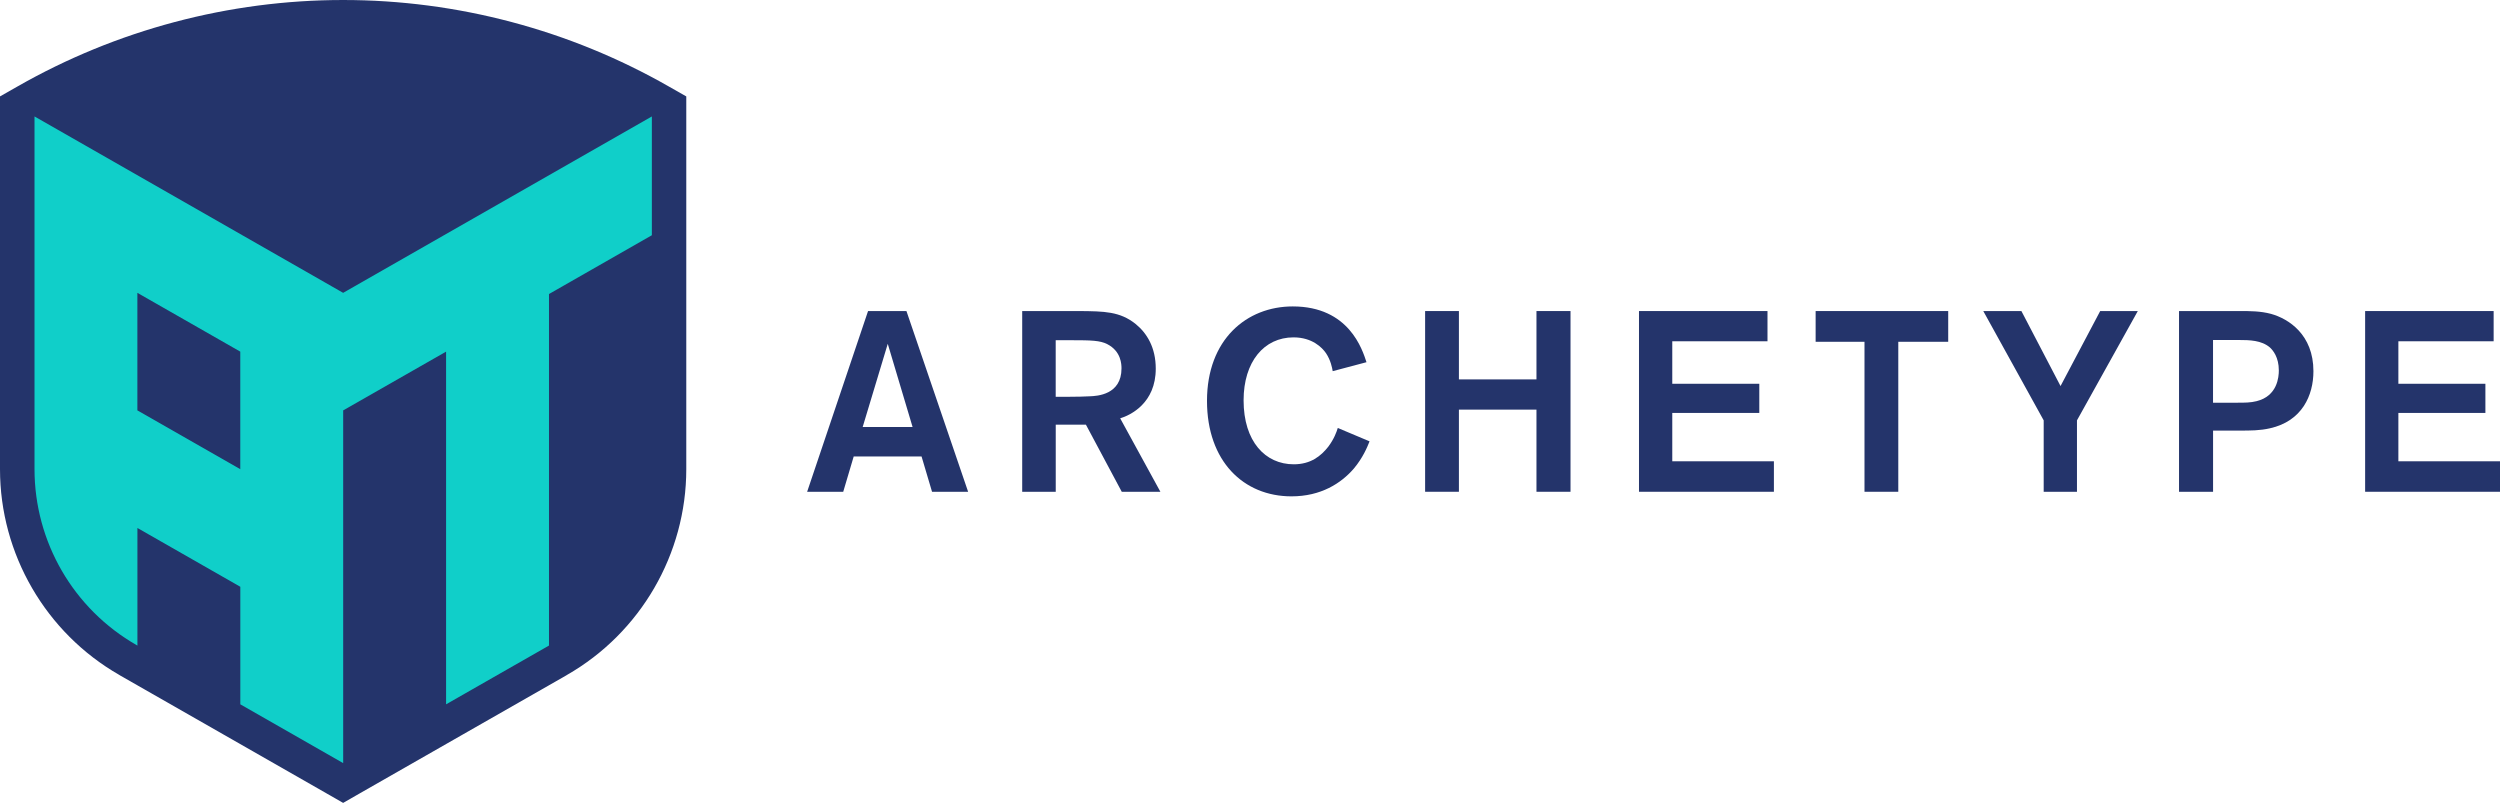
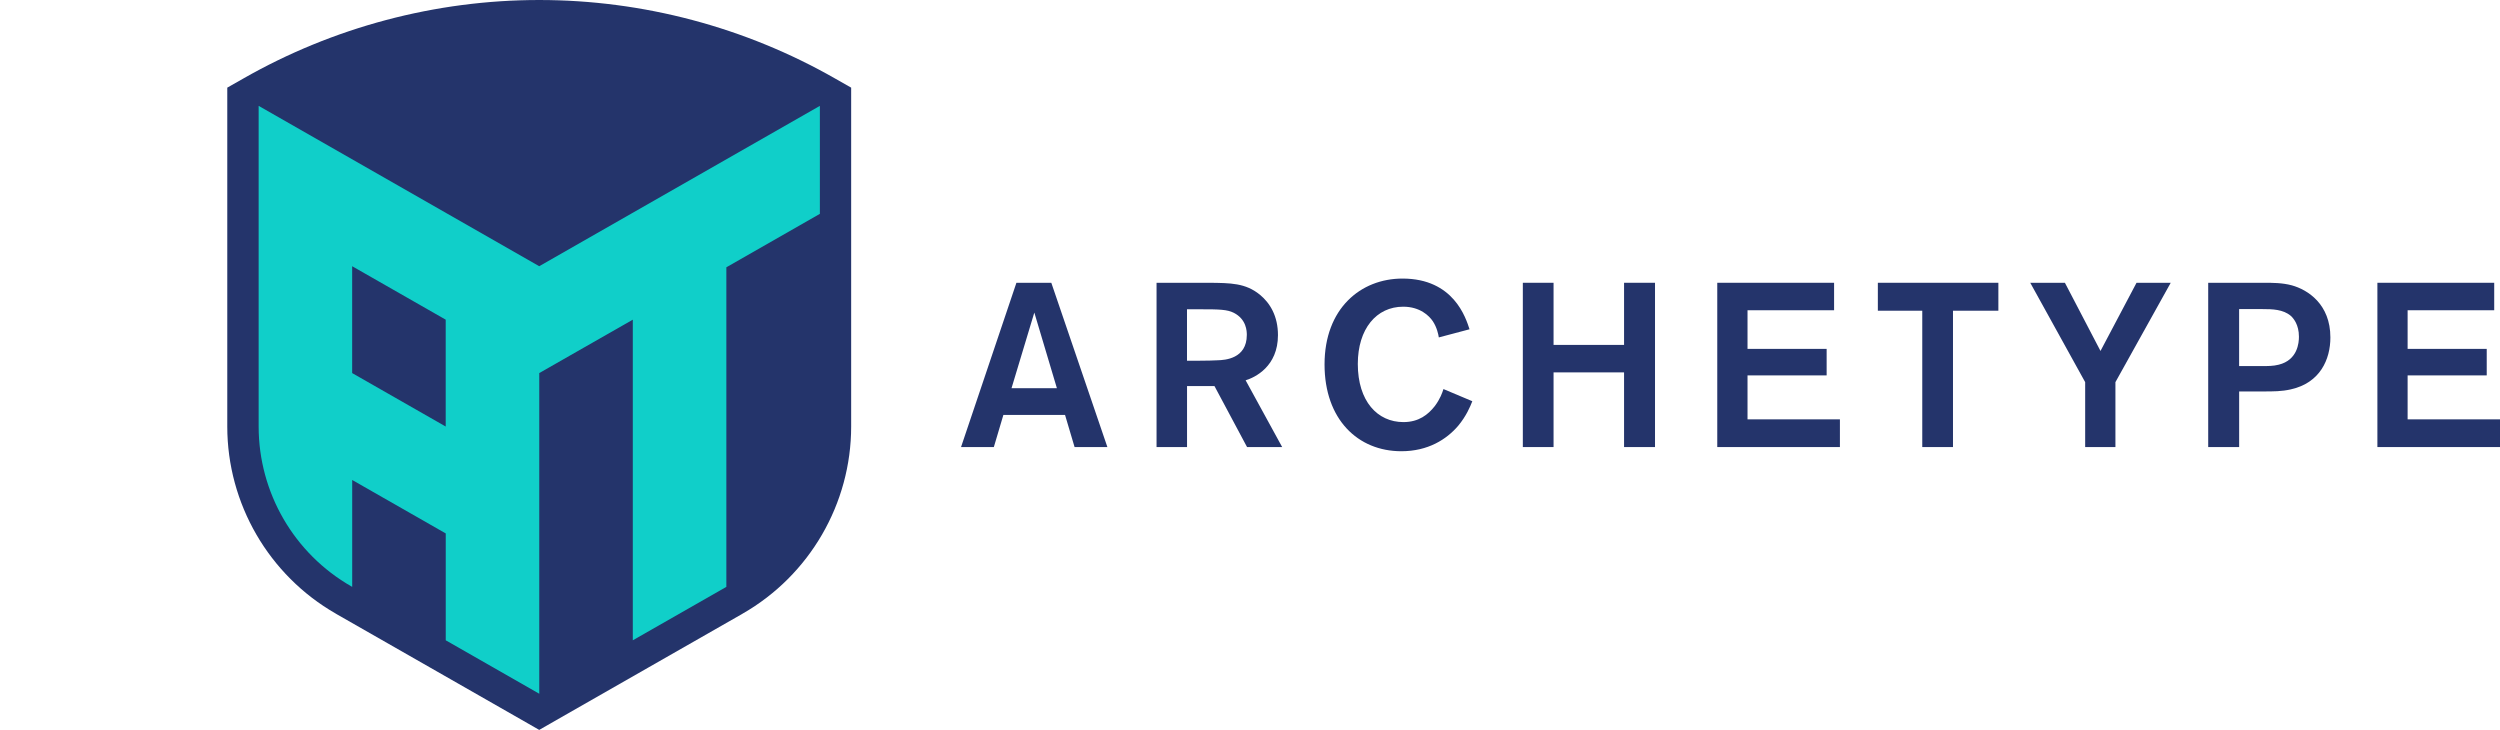
- <svg xmlns="http://www.w3.org/2000/svg" viewBox="0,0,1200,385" style="enable-background:new 0 0 1200 385;" version="1.1">
+ <svg xmlns="http://www.w3.org/2000/svg" viewBox="-120,0,1320,385" style="enable-background:new 0 0 1200 385;" version="1.1">
  <defs />
  <g id="layer0">
    <g transform="matrix(2.0377 0 0 2.0377 -420.194 -830.341)">
      <g transform="matrix(1 0 0 1 0 0)">
        <path d="M367.87,430.2L367.87,518.01C367.87,537.98 357.11,556.54 339.78,566.47L339.64,566.56L339.59,566.59L339.54,566.62L315.31,580.46L291.07,594.31L287.04,596.62L283.01,594.31L258.77,580.46L234.54,566.62L234.49,566.59L234.44,566.56L234.3,566.47C216.97,556.54 206.21,537.98 206.21,518.01L206.21,430.2L210.31,427.87C233.64,414.54 260.17,407.49 287.04,407.49C313.91,407.49 340.45,414.54 363.77,427.87L367.87,430.2L367.87,430.2Z" fill="#24346B" />
        <path d="M287.04,476.47L214.34,434.92L214.34,518.01C214.34,535.13 223.51,550.95 238.39,559.45L238.58,559.56L238.58,531.86L262.82,545.71L262.82,573.4L287.05,587.25L287.05,504.16L311.29,490.32L311.29,573.4L335.52,559.56L335.53,559.55L335.53,476.75L359.76,462.9L359.76,434.92L287.04,476.47L287.04,476.47ZM262.81,518.01L238.57,504.16L238.57,476.47L262.81,490.32L262.81,518.01L262.81,518.01Z" fill="#10CFC9" />
      </g>
      <g transform="matrix(1 0 0 1 0 0)">
        <path d="M423.29,515.01L407.31,515.01L404.84,523.33L396.34,523.33L410.69,480.76L419.73,480.76L434.26,523.33L425.76,523.33L423.29,515.01L423.29,515.01ZM421.18,508.08L415.33,488.48L409.42,508.08L421.18,508.08L421.18,508.08Z" fill="#24346B" />
        <path d="M446.99,480.76L460.56,480.76C466.23,480.82 470.03,480.82 473.76,483.84C476.41,486.01 478.46,489.39 478.46,494.33C478.46,502.47 472.49,505.3 470.08,506.03L479.55,523.33L470.45,523.33L462.01,507.53L454.9,507.53L454.9,523.33L447,523.33L447,480.76L446.99,480.76ZM454.89,487.64L454.89,500.96L457.66,500.96C460.37,500.96 461.4,500.9 462.91,500.84C464.66,500.78 470.39,500.48 470.39,494.27C470.39,493.36 470.33,490.23 467.01,488.54C465.32,487.69 463.27,487.63 458.57,487.63L454.89,487.63L454.89,487.64Z" fill="#24346B" />
        <path d="M528.82,511.45C528.28,512.84 527.25,515.31 525.14,517.84C522.13,521.34 517.36,524.41 510.43,524.41C499.15,524.41 490.53,516.15 490.53,501.92C490.53,487.45 499.88,479.67 510.73,479.67C524,479.67 527.13,489.86 528.1,492.81L520.14,494.92C520.02,494.14 519.66,492.33 518.57,490.7C517.67,489.37 515.31,486.96 510.91,486.96C503.98,486.96 499.15,492.69 499.15,501.79C499.15,511.5 504.27,516.86 510.97,516.86C514.95,516.86 517.36,514.93 519.11,512.7C520.5,510.83 521.04,509.26 521.34,508.3L528.82,511.45L528.82,511.45Z" fill="#24346B" />
        <path d="M576.16,480.76L576.16,523.33L568.14,523.33L568.14,503.98L549.87,503.98L549.87,523.33L541.91,523.33L541.91,480.76L549.87,480.76L549.87,496.86L568.14,496.86L568.14,480.76L576.16,480.76L576.16,480.76Z" fill="#24346B" />
        <path d="M600.13,487.88L600.13,497.89L620.63,497.89L620.63,504.76L600.13,504.76L600.13,516.15L624.07,516.15L624.07,523.33L592.29,523.33L592.29,480.76L622.56,480.76L622.56,487.88L600.13,487.88L600.13,487.88Z" fill="#24346B" />
        <path d="M665.13,488L653.37,488L653.37,523.33L645.41,523.33L645.41,488L633.9,488L633.9,480.76L665.13,480.76L665.13,488L665.13,488Z" fill="#24346B" />
        <path d="M695.46,506.51L695.46,523.33L687.62,523.33L687.62,506.51L673.39,480.76L682.37,480.76L691.59,498.43L700.93,480.76L709.79,480.76L695.46,506.51L695.46,506.51Z" fill="#24346B" />
        <path d="M719.5,480.76L733.85,480.76C736.2,480.76 738.67,480.76 741.15,481.42C745.31,482.57 751.16,486.3 751.16,494.93C751.16,500.6 748.51,506.69 740.91,508.38C738.56,508.92 736.33,508.92 733.73,508.92L727.52,508.92L727.52,523.33L719.5,523.33L719.5,480.76L719.5,480.76ZM727.51,487.58L727.51,502.35L733.24,502.35C734.93,502.35 736.37,502.35 737.76,501.99C742.7,500.78 743.01,496.26 743.01,494.75C743.01,491.62 741.62,489.99 740.9,489.33C738.91,487.64 736.13,487.58 733.54,487.58L727.51,487.58L727.51,487.58Z" fill="#24346B" />
        <path d="M771.17,487.88L771.17,497.89L791.67,497.89L791.67,504.76L771.17,504.76L771.17,516.15L795.11,516.15L795.11,523.33L763.34,523.33L763.34,480.76L793.61,480.76L793.61,487.88L771.17,487.88L771.17,487.88Z" fill="#24346B" />
      </g>
    </g>
  </g>
</svg>
